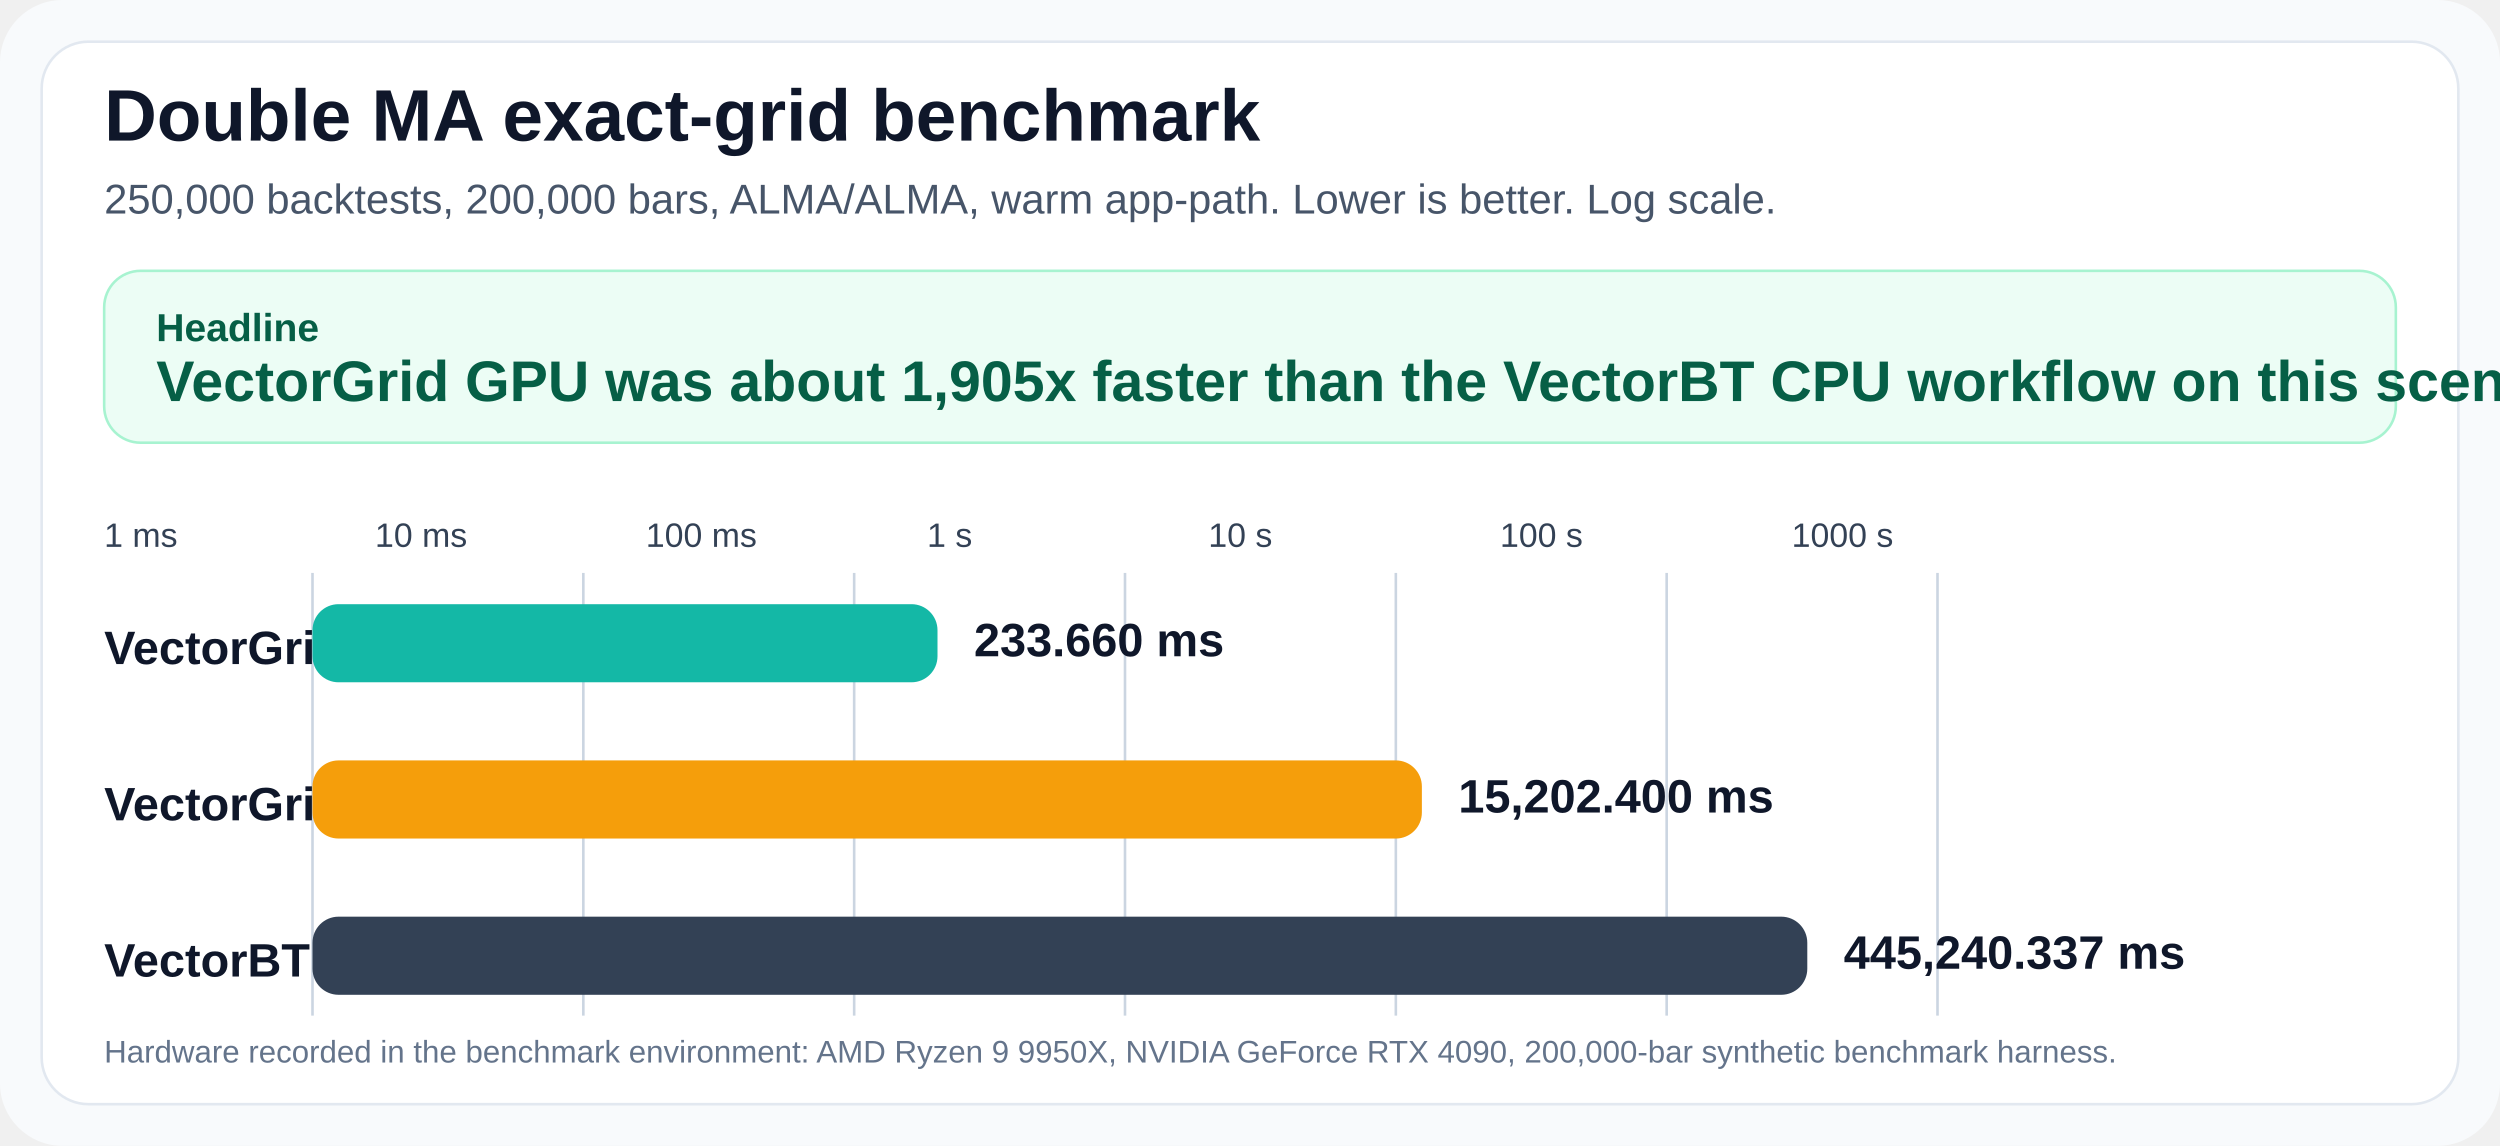
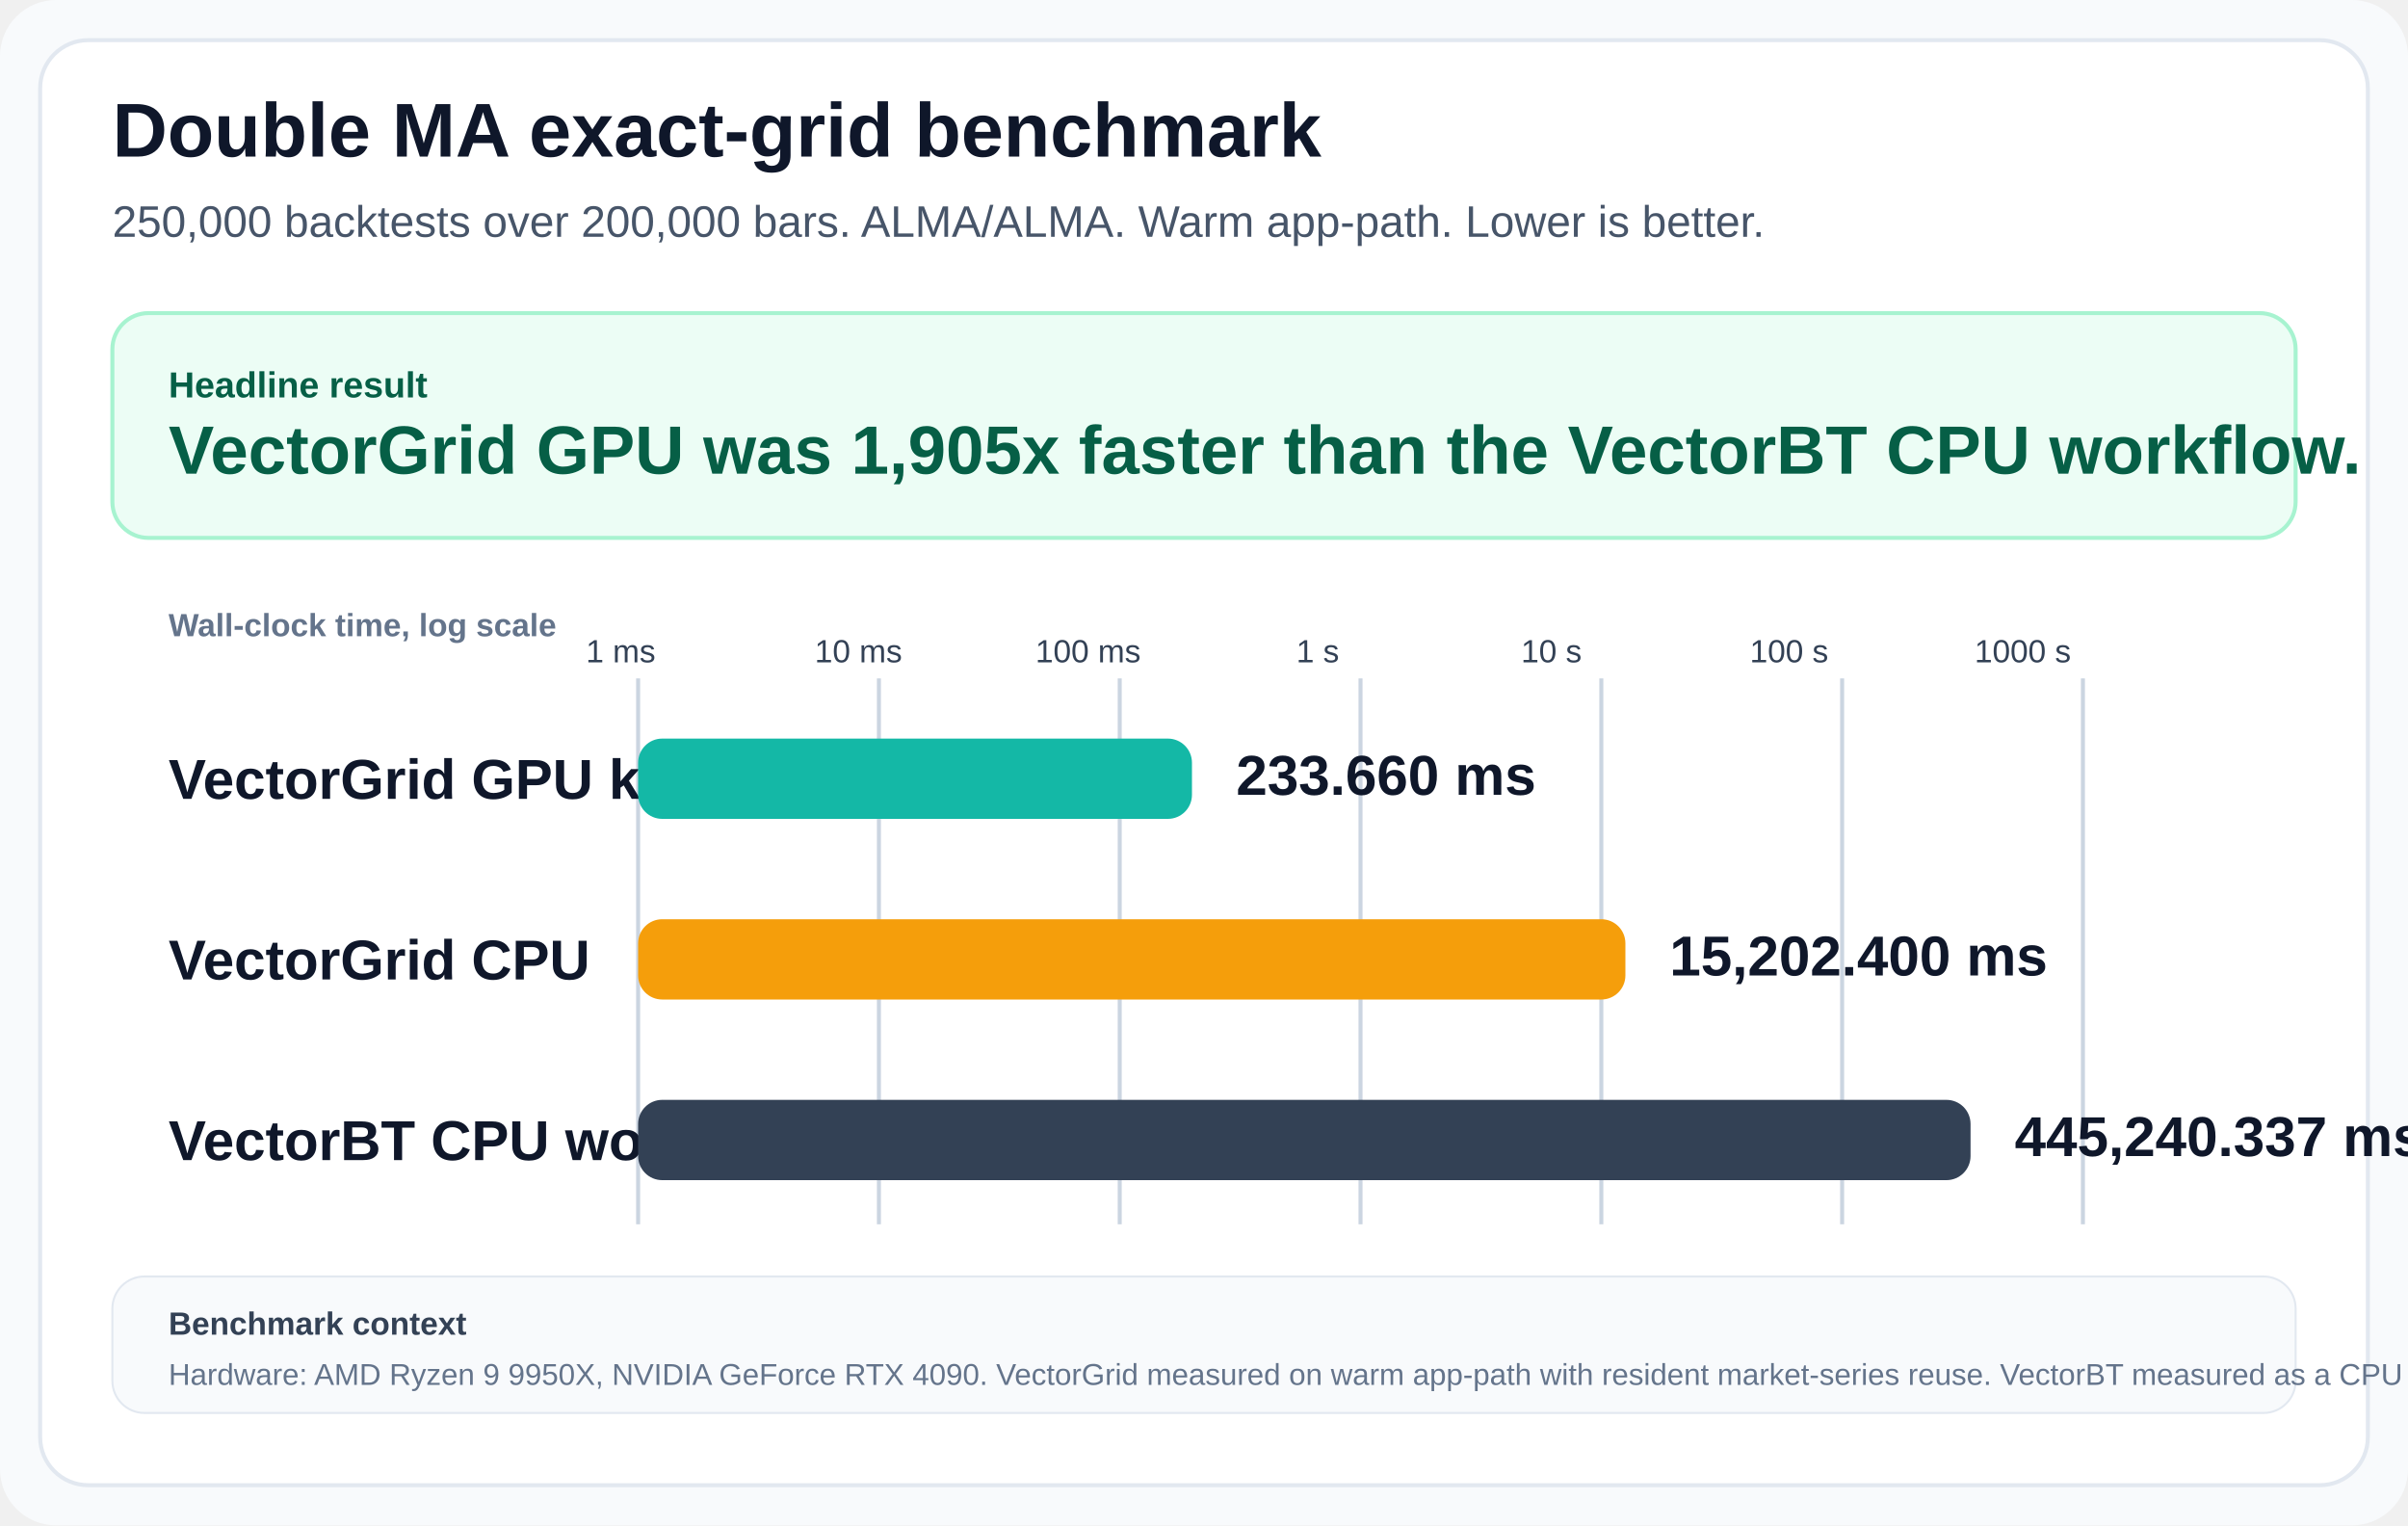
- <svg xmlns="http://www.w3.org/2000/svg" width="960" height="440" viewBox="0 0 960 440" fill="none" role="img" aria-labelledby="title desc">
-   <rect width="960" height="440" rx="24" fill="#F8FAFC" />
-   <rect x="16" y="16" width="928" height="408" rx="18" fill="#FFFFFF" stroke="#E2E8F0" />
-   <text x="40" y="54" fill="#0F172A" font-size="28" font-family="Segoe UI, Arial, sans-serif" font-weight="700">Double MA exact-grid benchmark</text>
-   <text x="40" y="82" fill="#475569" font-size="16" font-family="Segoe UI, Arial, sans-serif">250,000 backtests, 200,000 bars, ALMA/ALMA, warm app-path. Lower is better. Log scale.</text>
-   <rect x="40" y="104" width="880" height="66" rx="14" fill="#ECFDF5" stroke="#A7F3D0" />
-   <text x="60" y="131" fill="#065F46" font-size="15" font-family="Segoe UI, Arial, sans-serif" font-weight="700">Headline</text>
-   <text x="60" y="154" fill="#065F46" font-size="22" font-family="Segoe UI, Arial, sans-serif" font-weight="700">VectorGrid GPU was about 1,905x faster than the VectorBT CPU workflow on this scenario.</text>
-   <text x="40" y="210" fill="#334155" font-size="13" font-family="Segoe UI, Arial, sans-serif">1 ms</text>
-   <text x="144" y="210" fill="#334155" font-size="13" font-family="Segoe UI, Arial, sans-serif">10 ms</text>
-   <text x="248" y="210" fill="#334155" font-size="13" font-family="Segoe UI, Arial, sans-serif">100 ms</text>
-   <text x="356" y="210" fill="#334155" font-size="13" font-family="Segoe UI, Arial, sans-serif">1 s</text>
-   <text x="464" y="210" fill="#334155" font-size="13" font-family="Segoe UI, Arial, sans-serif">10 s</text>
-   <text x="576" y="210" fill="#334155" font-size="13" font-family="Segoe UI, Arial, sans-serif">100 s</text>
-   <text x="688" y="210" fill="#334155" font-size="13" font-family="Segoe UI, Arial, sans-serif">1000 s</text>
-   <line x1="120" y1="220" x2="120" y2="390" stroke="#CBD5E1" stroke-width="1" />
-   <line x1="224" y1="220" x2="224" y2="390" stroke="#CBD5E1" stroke-width="1" />
-   <line x1="328" y1="220" x2="328" y2="390" stroke="#CBD5E1" stroke-width="1" />
-   <line x1="432" y1="220" x2="432" y2="390" stroke="#CBD5E1" stroke-width="1" />
-   <line x1="536" y1="220" x2="536" y2="390" stroke="#CBD5E1" stroke-width="1" />
-   <line x1="640" y1="220" x2="640" y2="390" stroke="#CBD5E1" stroke-width="1" />
-   <line x1="744" y1="220" x2="744" y2="390" stroke="#CBD5E1" stroke-width="1" />
-   <text x="40" y="255" fill="#0F172A" font-size="18" font-family="Segoe UI, Arial, sans-serif" font-weight="600">VectorGrid GPU kernel</text>
-   <rect x="120" y="232" width="240" height="30" rx="10" fill="#14B8A6" />
-   <text x="374" y="252" fill="#0F172A" font-size="18" font-family="Segoe UI, Arial, sans-serif" font-weight="700">233.660 ms</text>
-   <text x="40" y="315" fill="#0F172A" font-size="18" font-family="Segoe UI, Arial, sans-serif" font-weight="600">VectorGrid CPU</text>
-   <rect x="120" y="292" width="426" height="30" rx="10" fill="#F59E0B" />
-   <text x="560" y="312" fill="#0F172A" font-size="18" font-family="Segoe UI, Arial, sans-serif" font-weight="700">15,202.400 ms</text>
-   <text x="40" y="375" fill="#0F172A" font-size="18" font-family="Segoe UI, Arial, sans-serif" font-weight="600">VectorBT CPU workflow</text>
-   <rect x="120" y="352" width="574" height="30" rx="10" fill="#334155" />
-   <text x="708" y="372" fill="#0F172A" font-size="18" font-family="Segoe UI, Arial, sans-serif" font-weight="700">445,240.337 ms</text>
-   <text x="40" y="408" fill="#64748B" font-size="12" font-family="Segoe UI, Arial, sans-serif">Hardware recorded in the benchmark environment: AMD Ryzen 9 9950X, NVIDIA GeForce RTX 4090, 200,000-bar synthetic benchmark harness.</text>
+ <svg xmlns="http://www.w3.org/2000/svg" width="1200" height="760" viewBox="0 0 1200 760" fill="none" role="img" aria-labelledby="title desc">
+   <rect width="1200" height="760" rx="28" fill="#F8FAFC" />
+   <rect x="20" y="20" width="1160" height="720" rx="24" fill="#FFFFFF" stroke="#E2E8F0" stroke-width="2" />
+   <text x="56" y="78" fill="#0F172A" font-size="38" font-family="Segoe UI, Arial, sans-serif" font-weight="700">Double MA exact-grid benchmark</text>
+   <text x="56" y="118" fill="#475569" font-size="22" font-family="Segoe UI, Arial, sans-serif">250,000 backtests over 200,000 bars. ALMA/ALMA. Warm app-path. Lower is better.</text>
+   <rect x="56" y="156" width="1088" height="112" rx="18" fill="#ECFDF5" stroke="#A7F3D0" stroke-width="2" />
+   <text x="84" y="198" fill="#065F46" font-size="18" font-family="Segoe UI, Arial, sans-serif" font-weight="700">Headline result</text>
+   <text x="84" y="236" fill="#065F46" font-size="34" font-family="Segoe UI, Arial, sans-serif" font-weight="700">VectorGrid GPU was 1,905x faster than the VectorBT CPU workflow.</text>
+   <text x="84" y="317" fill="#64748B" font-size="16" font-family="Segoe UI, Arial, sans-serif" font-weight="600">Wall-clock time, log scale</text>
+   <line x1="318" y1="338" x2="318" y2="610" stroke="#CBD5E1" stroke-width="2" />
+   <line x1="438" y1="338" x2="438" y2="610" stroke="#CBD5E1" stroke-width="2" />
+   <line x1="558" y1="338" x2="558" y2="610" stroke="#CBD5E1" stroke-width="2" />
+   <line x1="678" y1="338" x2="678" y2="610" stroke="#CBD5E1" stroke-width="2" />
+   <line x1="798" y1="338" x2="798" y2="610" stroke="#CBD5E1" stroke-width="2" />
+   <line x1="918" y1="338" x2="918" y2="610" stroke="#CBD5E1" stroke-width="2" />
+   <line x1="1038" y1="338" x2="1038" y2="610" stroke="#CBD5E1" stroke-width="2" />
+   <text x="292" y="330" fill="#334155" font-size="16" font-family="Segoe UI, Arial, sans-serif">1 ms</text>
+   <text x="406" y="330" fill="#334155" font-size="16" font-family="Segoe UI, Arial, sans-serif">10 ms</text>
+   <text x="516" y="330" fill="#334155" font-size="16" font-family="Segoe UI, Arial, sans-serif">100 ms</text>
+   <text x="646" y="330" fill="#334155" font-size="16" font-family="Segoe UI, Arial, sans-serif">1 s</text>
+   <text x="758" y="330" fill="#334155" font-size="16" font-family="Segoe UI, Arial, sans-serif">10 s</text>
+   <text x="872" y="330" fill="#334155" font-size="16" font-family="Segoe UI, Arial, sans-serif">100 s</text>
+   <text x="984" y="330" fill="#334155" font-size="16" font-family="Segoe UI, Arial, sans-serif">1000 s</text>
+   <text x="84" y="398" fill="#0F172A" font-size="28" font-family="Segoe UI, Arial, sans-serif" font-weight="600">VectorGrid GPU kernel</text>
+   <rect x="318" y="368" width="276" height="40" rx="12" fill="#14B8A6" />
+   <text x="616" y="396" fill="#0F172A" font-size="28" font-family="Segoe UI, Arial, sans-serif" font-weight="700">233.660 ms</text>
+   <text x="84" y="488" fill="#0F172A" font-size="28" font-family="Segoe UI, Arial, sans-serif" font-weight="600">VectorGrid CPU</text>
+   <rect x="318" y="458" width="492" height="40" rx="12" fill="#F59E0B" />
+   <text x="832" y="486" fill="#0F172A" font-size="28" font-family="Segoe UI, Arial, sans-serif" font-weight="700">15,202.400 ms</text>
+   <text x="84" y="578" fill="#0F172A" font-size="28" font-family="Segoe UI, Arial, sans-serif" font-weight="600">VectorBT CPU workflow</text>
+   <rect x="318" y="548" width="664" height="40" rx="12" fill="#334155" />
+   <text x="1004" y="576" fill="#0F172A" font-size="28" font-family="Segoe UI, Arial, sans-serif" font-weight="700">445,240.337 ms</text>
+   <rect x="56" y="636" width="1088" height="68" rx="16" fill="#F8FAFC" stroke="#E2E8F0" />
+   <text x="84" y="665" fill="#334155" font-size="16" font-family="Segoe UI, Arial, sans-serif" font-weight="700">Benchmark context</text>
+   <text x="84" y="690" fill="#64748B" font-size="15" font-family="Segoe UI, Arial, sans-serif">Hardware: AMD Ryzen 9 9950X, NVIDIA GeForce RTX 4090. VectorGrid measured on warm app-path with resident market-series reuse. VectorBT measured as a CPU Python workflow.</text>
</svg>
